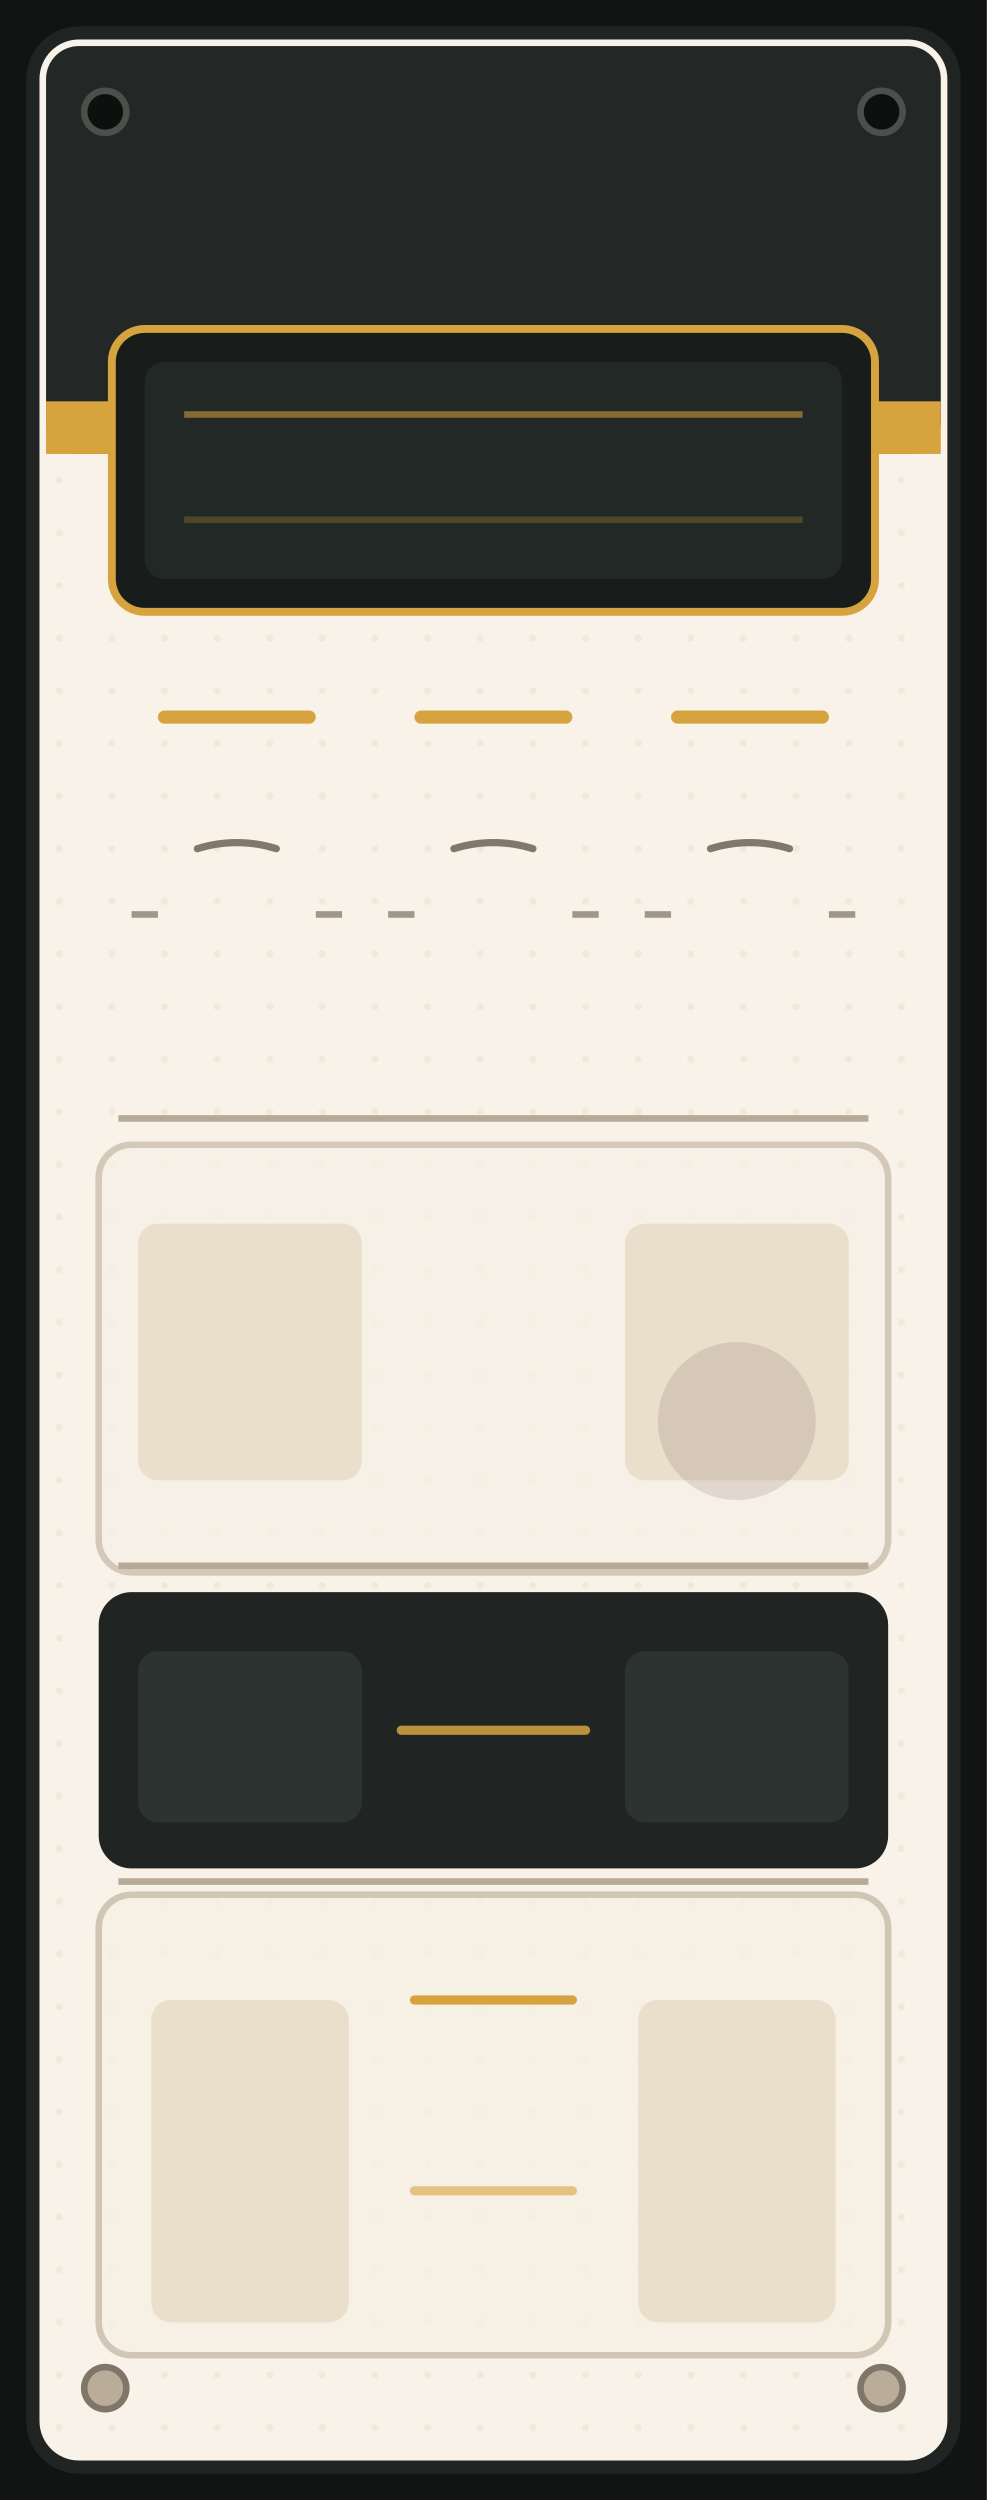
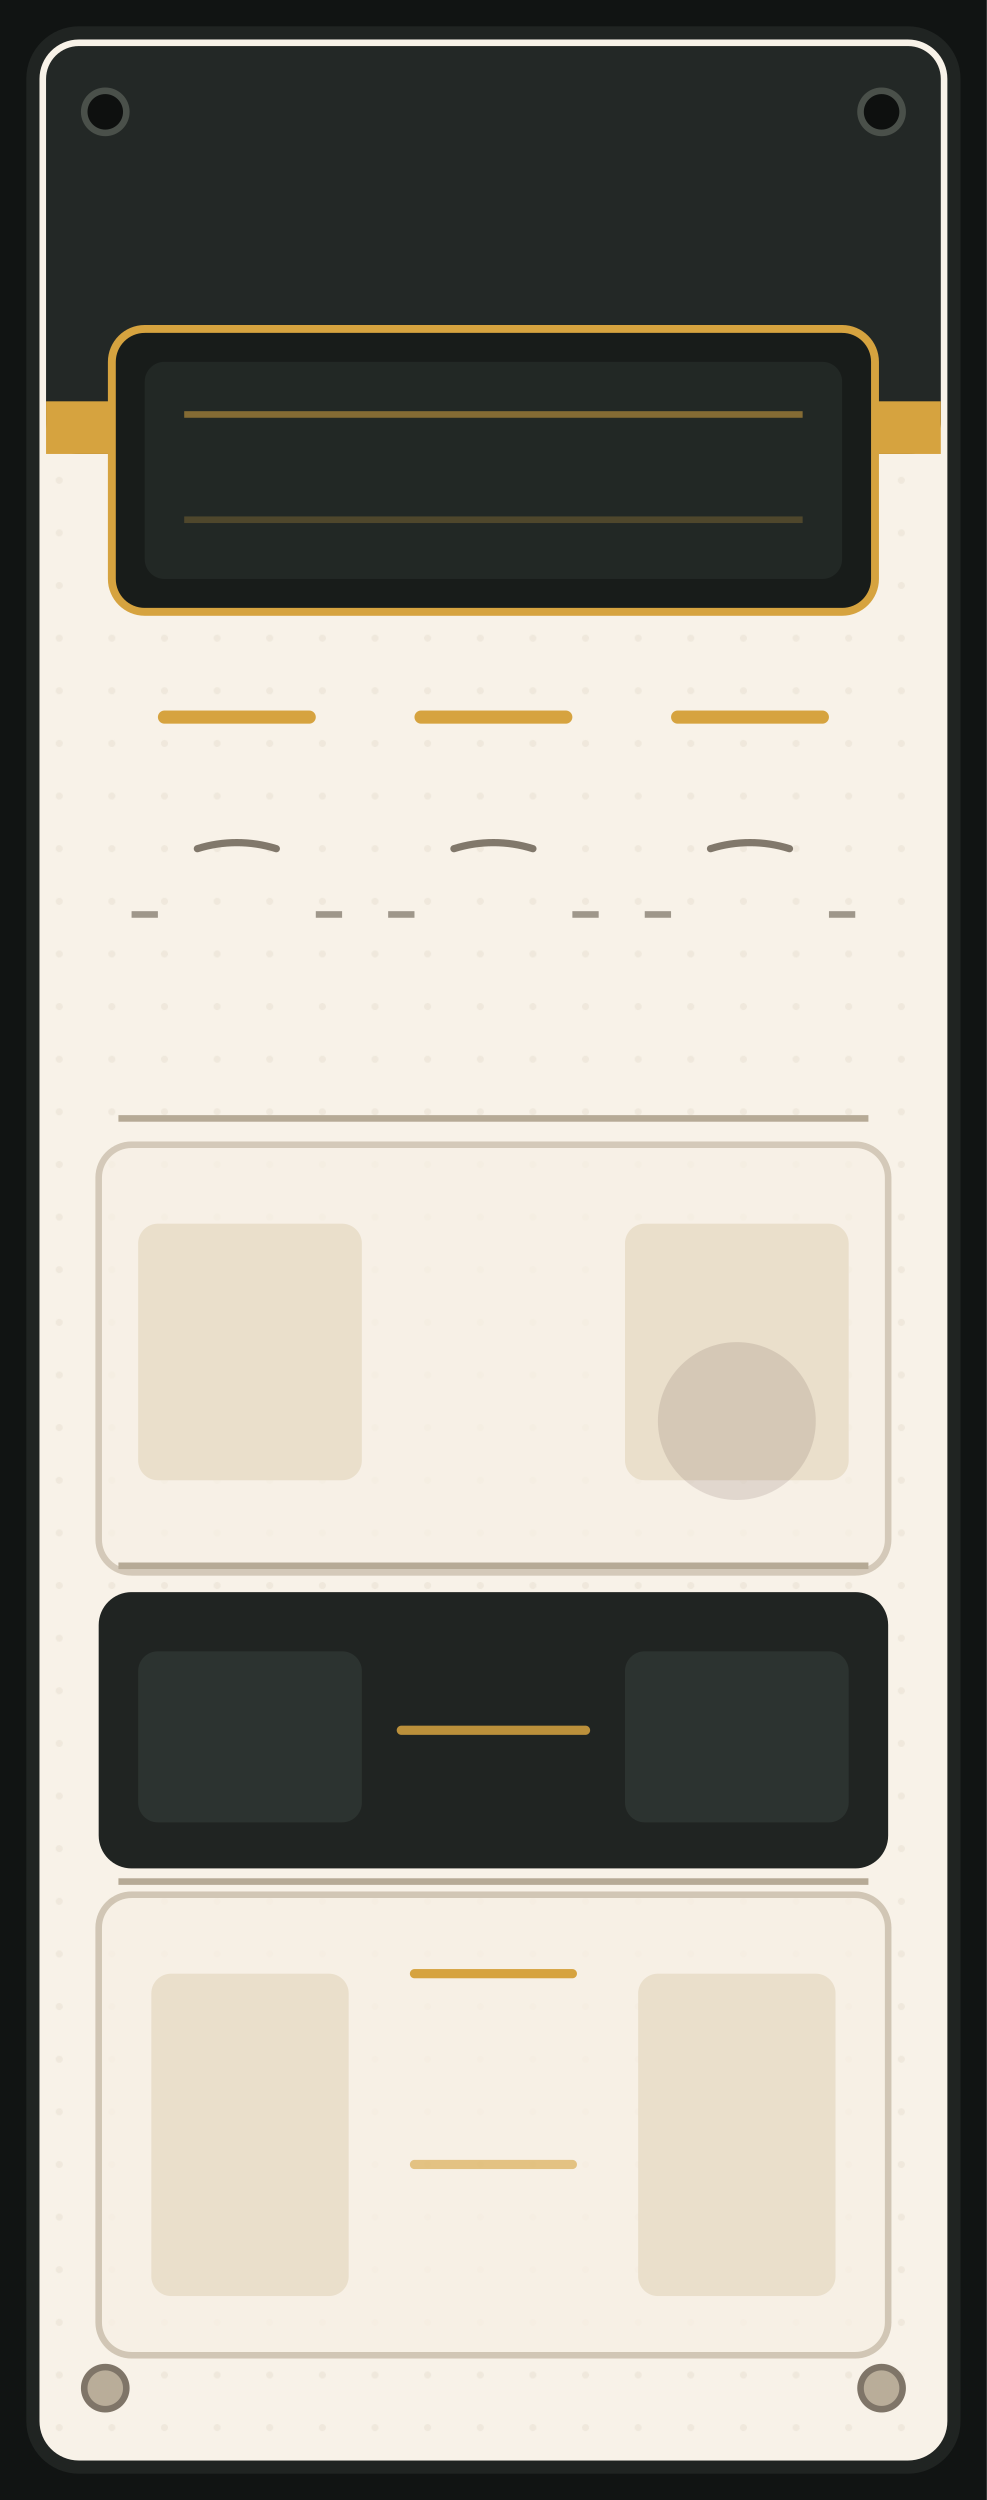
<svg xmlns="http://www.w3.org/2000/svg" width="150" height="380" viewBox="0 0 150 380">
  <defs>
    <linearGradient id="panel" x1="0" y1="0" x2="0" y2="380">
      <stop offset="0" stop-color="#f8f2e8" />
      <stop offset="0.55" stop-color="#efe6d5" />
      <stop offset="1" stop-color="#e4dac8" />
    </linearGradient>
    <linearGradient id="header" x1="0" y1="6" x2="0" y2="72">
      <stop offset="0" stop-color="#232826" />
      <stop offset="1" stop-color="#151817" />
    </linearGradient>
    <pattern id="dots" width="8" height="8" patternUnits="userSpaceOnUse">
      <circle cx="1" cy="1" r="0.55" fill="#cfc4af" opacity="0.35" />
    </pattern>
  </defs>
  <rect width="150" height="380" fill="#111413" />
  <rect x="5" y="5" width="140" height="370" rx="7" fill="url(#panel)" stroke="#202422" stroke-width="2" />
  <rect x="7" y="7" width="136" height="366" rx="5" fill="url(#dots)" opacity="0.55" />
  <rect x="7" y="7" width="136" height="62" rx="5" fill="url(#header)" />
  <rect x="7" y="61" width="136" height="8" fill="#d6a33f" />
  <rect x="18" y="62" width="114" height="1" fill="#f1d58b" opacity="0.75" />
  <circle cx="16" cy="17" r="3.2" fill="#0e100f" stroke="#4a504a" stroke-width="1" />
  <circle cx="134" cy="17" r="3.2" fill="#0e100f" stroke="#4a504a" stroke-width="1" />
  <circle cx="16" cy="363" r="3.2" fill="#b9ad99" stroke="#7f7568" stroke-width="1" />
  <circle cx="134" cy="363" r="3.2" fill="#b9ad99" stroke="#7f7568" stroke-width="1" />
  <rect x="17" y="50" width="116" height="43" rx="5" fill="#181c1a" stroke="#d6a33f" stroke-width="1.2" />
  <rect x="22" y="55" width="106" height="33" rx="3" fill="#222825" />
  <line x1="28" y1="63" x2="122" y2="63" stroke="#d6a33f" stroke-width="1" opacity="0.55" />
  <line x1="28" y1="79" x2="122" y2="79" stroke="#d6a33f" stroke-width="1" opacity="0.25" />
  <g fill="none" stroke-linecap="round">
    <path d="M25 109h22" stroke="#d6a33f" stroke-width="2" />
    <path d="M64 109h22" stroke="#d6a33f" stroke-width="2" />
    <path d="M103 109h22" stroke="#d6a33f" stroke-width="2" />
    <path d="M30 129a20 20 0 0 1 12 0" stroke="#81786b" stroke-width="1.1" />
    <path d="M69 129a20 20 0 0 1 12 0" stroke="#81786b" stroke-width="1.1" />
    <path d="M108 129a20 20 0 0 1 12 0" stroke="#81786b" stroke-width="1.1" />
  </g>
  <g stroke="#81786b" stroke-width="1" opacity="0.75">
    <line x1="24" y1="139" x2="20" y2="139" />
    <line x1="48" y1="139" x2="52" y2="139" />
    <line x1="63" y1="139" x2="59" y2="139" />
    <line x1="87" y1="139" x2="91" y2="139" />
    <line x1="102" y1="139" x2="98" y2="139" />
    <line x1="126" y1="139" x2="130" y2="139" />
  </g>
  <rect x="15" y="174" width="120" height="65" rx="5" fill="#f7f0e4" opacity="0.72" stroke="#c6baa6" stroke-width="1" />
  <rect x="21" y="186" width="34" height="39" rx="3" fill="#eadfcb" />
  <rect x="95" y="186" width="34" height="39" rx="3" fill="#eadfcb" />
  <circle cx="112" cy="216" r="12" fill="#3a1d1d" opacity="0.12" />
  <rect x="15" y="242" width="120" height="42" rx="5" fill="#202422" />
  <rect x="21" y="251" width="34" height="26" rx="3" fill="#2c3330" />
  <rect x="95" y="251" width="34" height="26" rx="3" fill="#2c3330" />
  <path d="M61 263h28" stroke="#d6a33f" stroke-width="1.4" stroke-linecap="round" opacity="0.85" />
  <rect x="15" y="288" width="120" height="70" rx="5" fill="#f7f0e4" opacity="0.78" stroke="#c6baa6" stroke-width="1" />
-   <rect x="23" y="304" width="30" height="49" rx="3" fill="#eadfcb" />
-   <rect x="97" y="304" width="30" height="49" rx="3" fill="#eadfcb" />
-   <line x1="63" y1="304" x2="87" y2="304" stroke="#d6a33f" stroke-width="1.4" stroke-linecap="round" />
-   <line x1="63" y1="333" x2="87" y2="333" stroke="#d6a33f" stroke-width="1.4" stroke-linecap="round" opacity="0.6" />
+   <rect x="23" y="300" width="30" height="49" rx="3" fill="#eadfcb" />
+   <rect x="97" y="300" width="30" height="49" rx="3" fill="#eadfcb" />
+   <line x1="63" y1="300" x2="87" y2="300" stroke="#d6a33f" stroke-width="1.4" stroke-linecap="round" />
+   <line x1="63" y1="329" x2="87" y2="329" stroke="#d6a33f" stroke-width="1.4" stroke-linecap="round" opacity="0.6" />
  <line x1="18" y1="170" x2="132" y2="170" stroke="#b6aa96" stroke-width="1" />
  <line x1="18" y1="238" x2="132" y2="238" stroke="#b6aa96" stroke-width="1" />
  <line x1="18" y1="286" x2="132" y2="286" stroke="#b6aa96" stroke-width="1" />
</svg>
